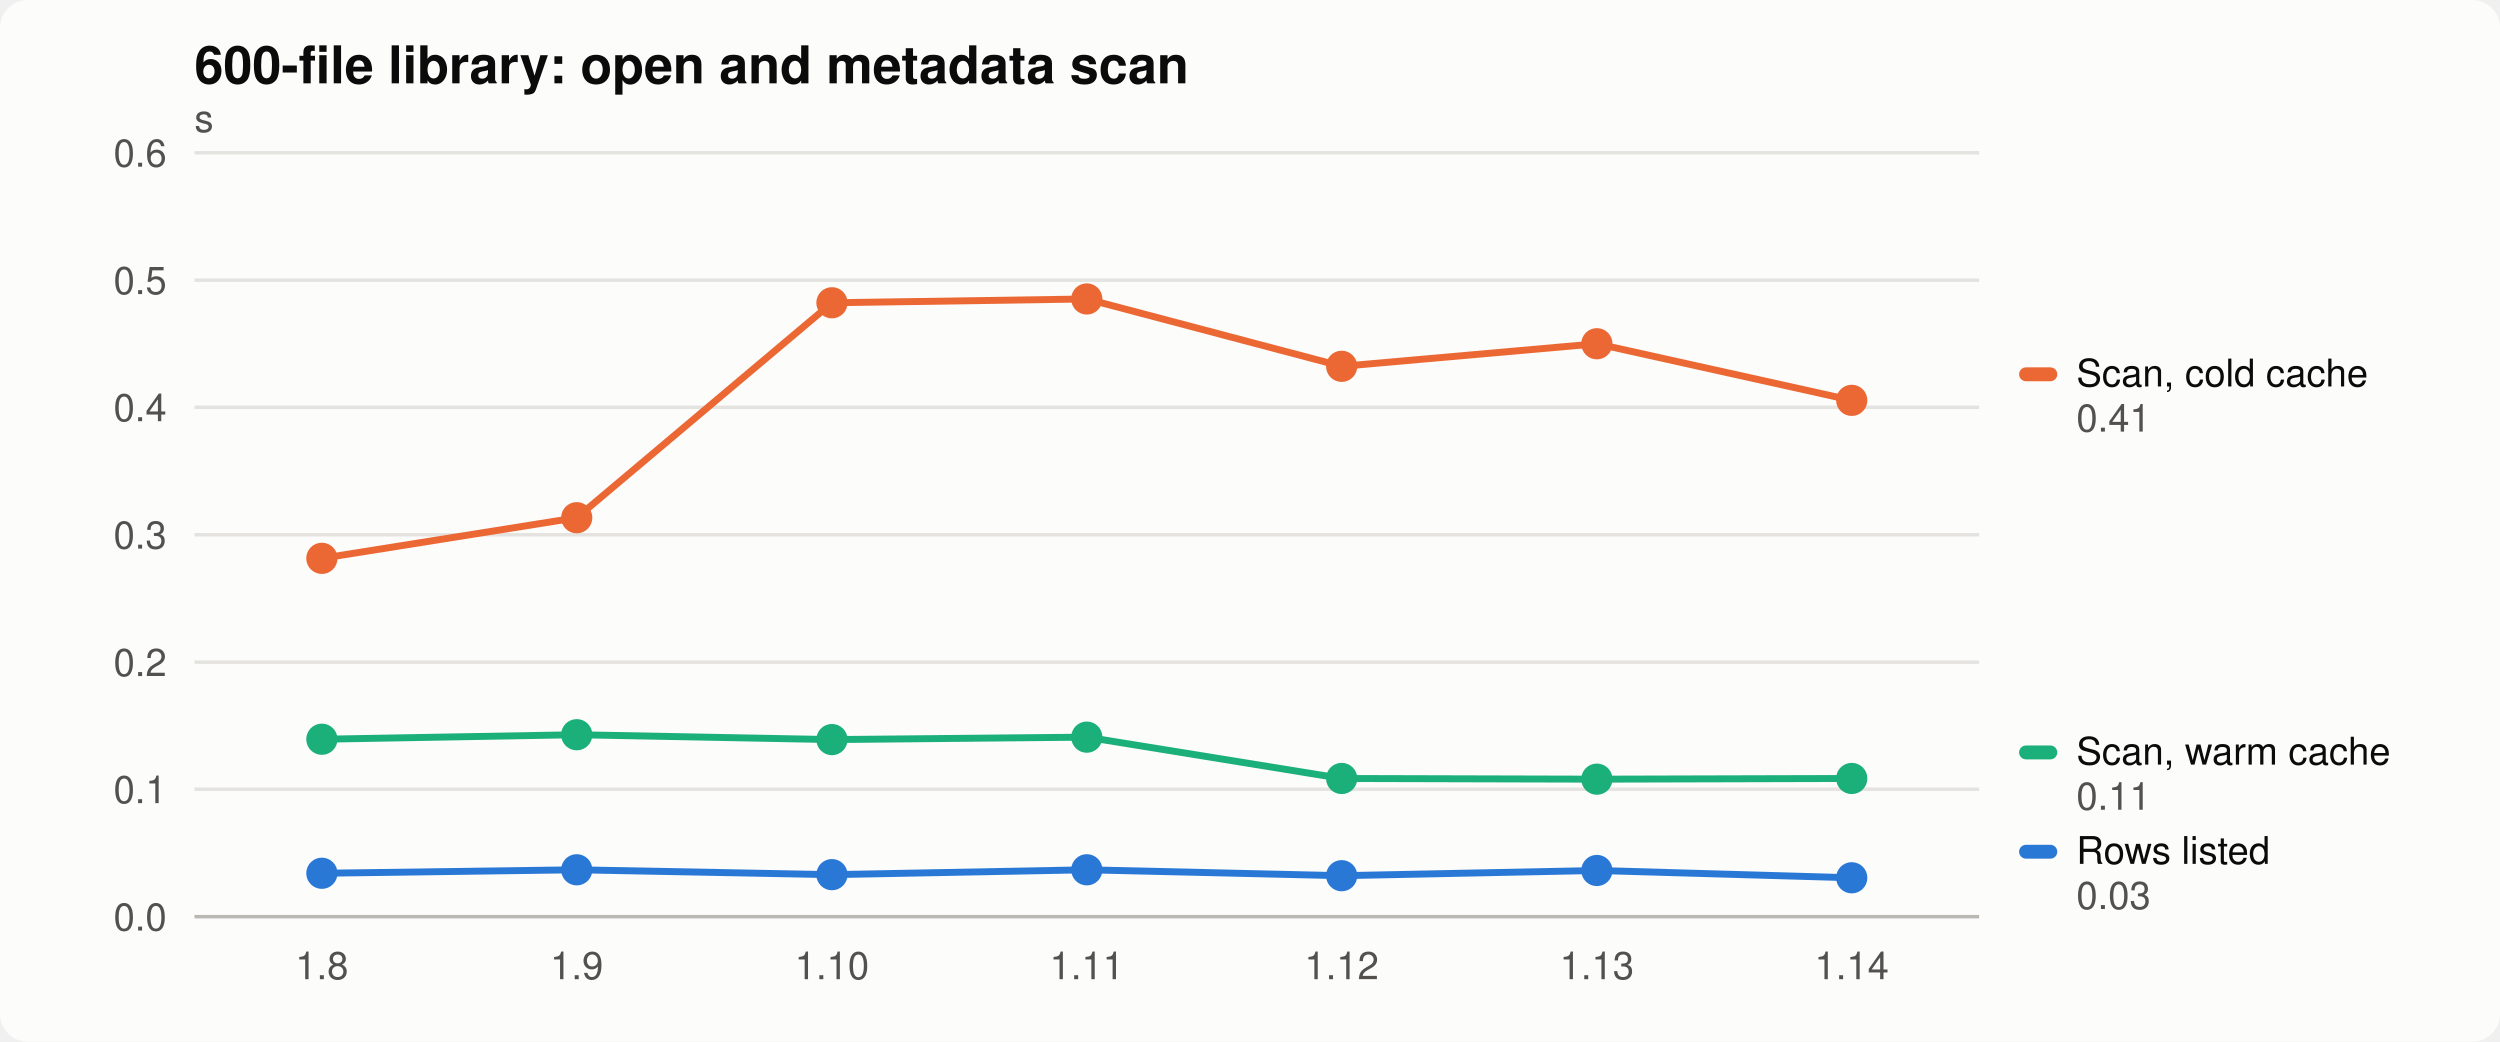
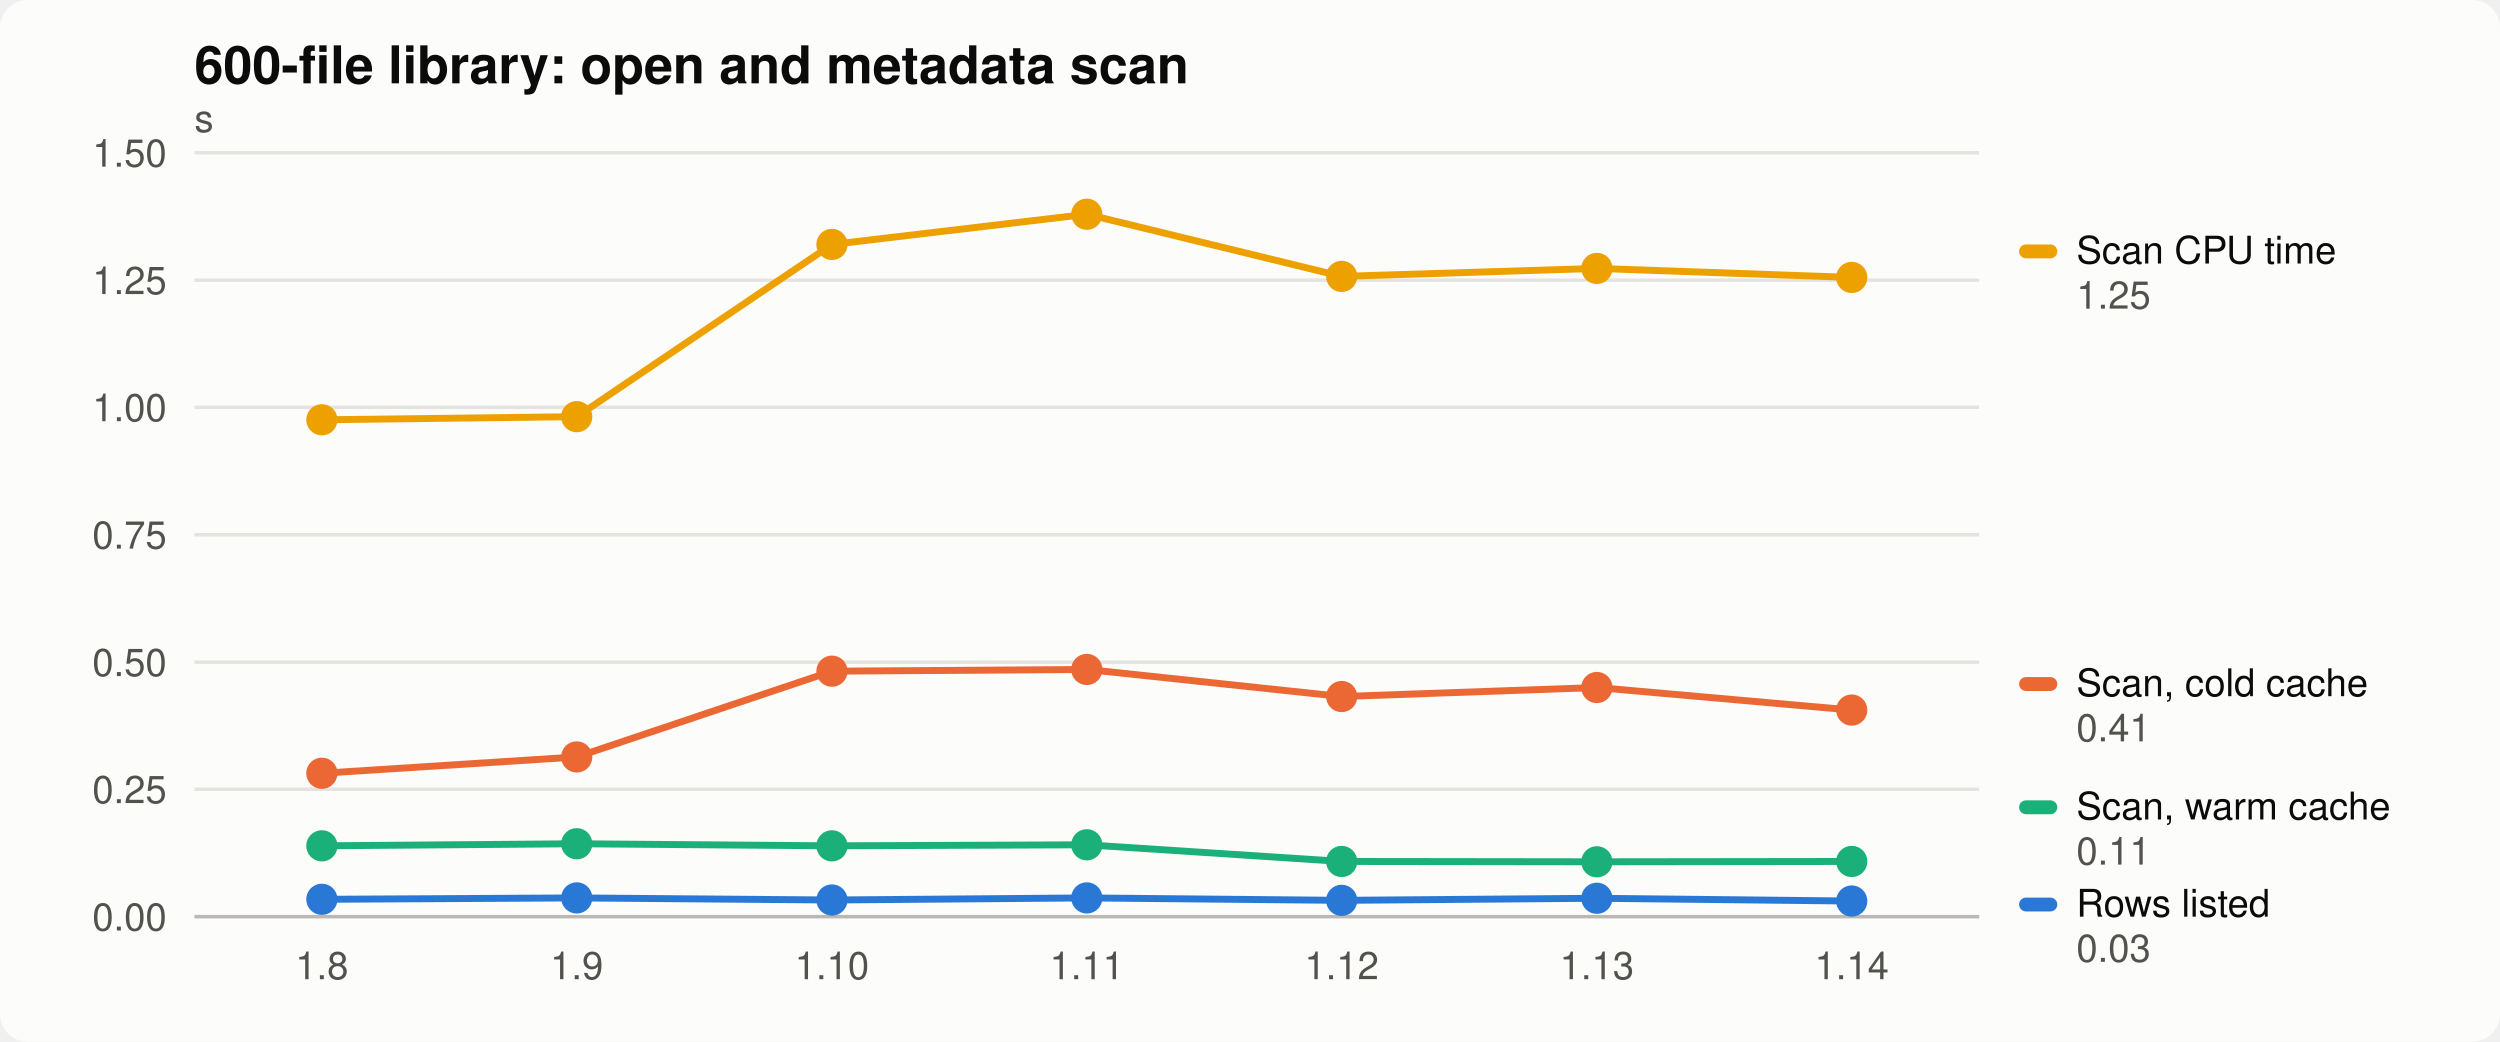
<svg xmlns="http://www.w3.org/2000/svg" viewBox="0 0 720 300" width="720" height="300" font-family="-apple-system,BlinkMacSystemFont,Segoe UI,Helvetica,Arial,sans-serif" role="img" aria-label="600-file library: open and metadata scan">
  <style>.bg{fill:#fcfcfb}.t{fill:#0b0b0b}.m{fill:#52514e}.g{stroke:#e4e3df}.a{stroke:#b9b8b2}.s0{stroke:#2a78d6;fill:#2a78d6}.s1{stroke:#eb6834;fill:#eb6834}.s2{stroke:#1baf7a;fill:#1baf7a}.s3{stroke:#eda100;fill:#eda100}@media (prefers-color-scheme:dark){.bg{fill:#1a1a19}.t{fill:#ffffff}.m{fill:#c3c2b7}.g{stroke:#2f2f2d}.a{stroke:#555550}.s0{stroke:#3987e5;fill:#3987e5}.s1{stroke:#d95926;fill:#d95926}.s2{stroke:#199e70;fill:#199e70}.s3{stroke:#c98500;fill:#c98500}}.l{fill:none;stroke-width:2;stroke-linejoin:round;stroke-linecap:round}</style>
  <rect class="bg" width="720" height="300" rx="8" />
  <text class="t" x="56" y="24" font-size="15" font-weight="600">600-file library: open and metadata scan</text>
  <text class="m" x="56" y="38" font-size="11">s</text>
  <line class="a" x1="56" x2="570" y1="264.0" y2="264.0" />
-   <text class="m" x="48" y="268.0" font-size="11" text-anchor="end">0.0</text>
+   <text class="m" x="48" y="268.0" font-size="11" text-anchor="end">0.00</text>
  <line class="g" x1="56" x2="570" y1="227.3" y2="227.3" />
-   <text class="m" x="48" y="231.3" font-size="11" text-anchor="end">0.1</text>
+   <text class="m" x="48" y="231.3" font-size="11" text-anchor="end">0.25</text>
  <line class="g" x1="56" x2="570" y1="190.7" y2="190.7" />
-   <text class="m" x="48" y="194.7" font-size="11" text-anchor="end">0.2</text>
+   <text class="m" x="48" y="194.7" font-size="11" text-anchor="end">0.50</text>
  <line class="g" x1="56" x2="570" y1="154.0" y2="154.0" />
-   <text class="m" x="48" y="158.0" font-size="11" text-anchor="end">0.3</text>
+   <text class="m" x="48" y="158.0" font-size="11" text-anchor="end">0.75</text>
  <line class="g" x1="56" x2="570" y1="117.3" y2="117.3" />
-   <text class="m" x="48" y="121.3" font-size="11" text-anchor="end">0.4</text>
+   <text class="m" x="48" y="121.3" font-size="11" text-anchor="end">1.00</text>
  <line class="g" x1="56" x2="570" y1="80.7" y2="80.7" />
-   <text class="m" x="48" y="84.7" font-size="11" text-anchor="end">0.5</text>
+   <text class="m" x="48" y="84.7" font-size="11" text-anchor="end">1.25</text>
  <line class="g" x1="56" x2="570" y1="44.0" y2="44.0" />
-   <text class="m" x="48" y="48.0" font-size="11" text-anchor="end">0.6</text>
+   <text class="m" x="48" y="48.0" font-size="11" text-anchor="end">1.50</text>
  <text class="m" x="92.7" y="282" font-size="11" text-anchor="middle">1.8</text>
  <text class="m" x="166.1" y="282" font-size="11" text-anchor="middle">1.9</text>
  <text class="m" x="239.6" y="282" font-size="11" text-anchor="middle">1.10</text>
  <text class="m" x="313.0" y="282" font-size="11" text-anchor="middle">1.11</text>
  <text class="m" x="386.4" y="282" font-size="11" text-anchor="middle">1.12</text>
  <text class="m" x="459.9" y="282" font-size="11" text-anchor="middle">1.13</text>
  <text class="m" x="533.3" y="282" font-size="11" text-anchor="middle">1.14</text>
-   <path class="l s0" d="M92.7,251.5 L166.1,250.5 L239.6,251.9 L313.0,250.5 L386.4,252.2 L459.9,250.7 L533.3,252.8" />
-   <circle class="s0" cx="92.7" cy="251.5" r="4" stroke="none" />
-   <circle class="s0" cx="166.1" cy="250.5" r="4" stroke="none" />
-   <circle class="s0" cx="239.6" cy="251.9" r="4" stroke="none" />
-   <circle class="s0" cx="313.0" cy="250.5" r="4" stroke="none" />
-   <circle class="s0" cx="386.4" cy="252.2" r="4" stroke="none" />
-   <circle class="s0" cx="459.9" cy="250.7" r="4" stroke="none" />
-   <circle class="s0" cx="533.3" cy="252.8" r="4" stroke="none" />
-   <path class="l s1" d="M92.7,160.8 L166.1,149.1 L239.6,87.2 L313.0,86.1 L386.4,105.5 L459.9,99.0 L533.3,115.3" />
-   <circle class="s1" cx="92.7" cy="160.8" r="4" stroke="none" />
-   <circle class="s1" cx="166.1" cy="149.1" r="4" stroke="none" />
-   <circle class="s1" cx="239.6" cy="87.2" r="4" stroke="none" />
-   <circle class="s1" cx="313.0" cy="86.1" r="4" stroke="none" />
-   <circle class="s1" cx="386.4" cy="105.5" r="4" stroke="none" />
-   <circle class="s1" cx="459.9" cy="99.0" r="4" stroke="none" />
-   <circle class="s1" cx="533.3" cy="115.3" r="4" stroke="none" />
-   <path class="l s2" d="M92.7,212.9 L166.1,211.6 L239.6,213.0 L313.0,212.3 L386.4,224.2 L459.9,224.4 L533.3,224.2" />
-   <circle class="s2" cx="92.7" cy="212.9" r="4" stroke="none" />
-   <circle class="s2" cx="166.1" cy="211.6" r="4" stroke="none" />
-   <circle class="s2" cx="239.6" cy="213.0" r="4" stroke="none" />
-   <circle class="s2" cx="313.0" cy="212.3" r="4" stroke="none" />
-   <circle class="s2" cx="386.4" cy="224.2" r="4" stroke="none" />
-   <circle class="s2" cx="459.9" cy="224.4" r="4" stroke="none" />
-   <circle class="s2" cx="533.3" cy="224.2" r="4" stroke="none" />
-   <rect class="s1" x="582" y="106.3" width="10" height="3" rx="1.5" stroke="none" />
-   <text class="t" x="598" y="111.3" font-size="11">Scan, cold cache</text>
-   <text class="m" x="598" y="124.3" font-size="11">0.41</text>
-   <rect class="s2" x="582" y="215.2" width="10" height="3" rx="1.5" stroke="none" />
-   <text class="t" x="598" y="220.2" font-size="11">Scan, warm cache</text>
-   <text class="m" x="598" y="233.2" font-size="11">0.11</text>
-   <rect class="s0" x="582" y="243.8" width="10" height="3" rx="1.5" stroke="none" />
-   <text class="t" x="598" y="248.8" font-size="11">Rows listed</text>
-   <text class="m" x="598" y="261.8" font-size="11">0.03</text>
+   <path class="l s0" d="M92.7,259.0 L166.1,258.6 L239.6,259.2 L313.0,258.6 L386.4,259.3 L459.9,258.7 L533.3,259.5" />
+   <circle class="s0" cx="92.7" cy="259.0" r="4" stroke="none" />
+   <circle class="s0" cx="166.1" cy="258.6" r="4" stroke="none" />
+   <circle class="s0" cx="239.6" cy="259.2" r="4" stroke="none" />
+   <circle class="s0" cx="313.0" cy="258.6" r="4" stroke="none" />
+   <circle class="s0" cx="386.4" cy="259.3" r="4" stroke="none" />
+   <circle class="s0" cx="459.9" cy="258.7" r="4" stroke="none" />
+   <circle class="s0" cx="533.3" cy="259.5" r="4" stroke="none" />
+   <path class="l s1" d="M92.7,222.7 L166.1,218.0 L239.6,193.3 L313.0,192.8 L386.4,200.6 L459.9,198.0 L533.3,204.5" />
+   <circle class="s1" cx="92.7" cy="222.7" r="4" stroke="none" />
+   <circle class="s1" cx="166.1" cy="218.0" r="4" stroke="none" />
+   <circle class="s1" cx="239.6" cy="193.3" r="4" stroke="none" />
+   <circle class="s1" cx="313.0" cy="192.8" r="4" stroke="none" />
+   <circle class="s1" cx="386.4" cy="200.6" r="4" stroke="none" />
+   <circle class="s1" cx="459.9" cy="198.0" r="4" stroke="none" />
+   <circle class="s1" cx="533.3" cy="204.5" r="4" stroke="none" />
+   <path class="l s2" d="M92.7,243.6 L166.1,243.0 L239.6,243.6 L313.0,243.3 L386.4,248.1 L459.9,248.2 L533.3,248.1" />
+   <circle class="s2" cx="92.7" cy="243.6" r="4" stroke="none" />
+   <circle class="s2" cx="166.1" cy="243.0" r="4" stroke="none" />
+   <circle class="s2" cx="239.6" cy="243.6" r="4" stroke="none" />
+   <circle class="s2" cx="313.0" cy="243.3" r="4" stroke="none" />
+   <circle class="s2" cx="386.4" cy="248.1" r="4" stroke="none" />
+   <circle class="s2" cx="459.9" cy="248.2" r="4" stroke="none" />
+   <circle class="s2" cx="533.3" cy="248.1" r="4" stroke="none" />
+   <path class="l s3" d="M92.7,120.9 L166.1,120.0 L239.6,70.4 L313.0,61.7 L386.4,79.6 L459.9,77.3 L533.3,79.9" />
+   <circle class="s3" cx="92.7" cy="120.9" r="4" stroke="none" />
+   <circle class="s3" cx="166.1" cy="120.0" r="4" stroke="none" />
+   <circle class="s3" cx="239.6" cy="70.4" r="4" stroke="none" />
+   <circle class="s3" cx="313.0" cy="61.7" r="4" stroke="none" />
+   <circle class="s3" cx="386.4" cy="79.6" r="4" stroke="none" />
+   <circle class="s3" cx="459.9" cy="77.3" r="4" stroke="none" />
+   <circle class="s3" cx="533.3" cy="79.9" r="4" stroke="none" />
+   <rect class="s3" x="582" y="70.9" width="10" height="3" rx="1.5" stroke="none" />
+   <text class="t" x="598" y="75.9" font-size="11">Scan CPU time</text>
+   <text class="m" x="598" y="88.9" font-size="11">1.25</text>
+   <rect class="s1" x="582" y="195.5" width="10" height="3" rx="1.5" stroke="none" />
+   <text class="t" x="598" y="200.5" font-size="11">Scan, cold cache</text>
+   <text class="m" x="598" y="213.5" font-size="11">0.41</text>
+   <rect class="s2" x="582" y="231.0" width="10" height="3" rx="1.5" stroke="none" />
+   <text class="t" x="598" y="236.0" font-size="11">Scan, warm cache</text>
+   <text class="m" x="598" y="249.0" font-size="11">0.11</text>
+   <rect class="s0" x="582" y="259.0" width="10" height="3" rx="1.5" stroke="none" />
+   <text class="t" x="598" y="264.0" font-size="11">Rows listed</text>
+   <text class="m" x="598" y="277.0" font-size="11">0.03</text>
</svg>
